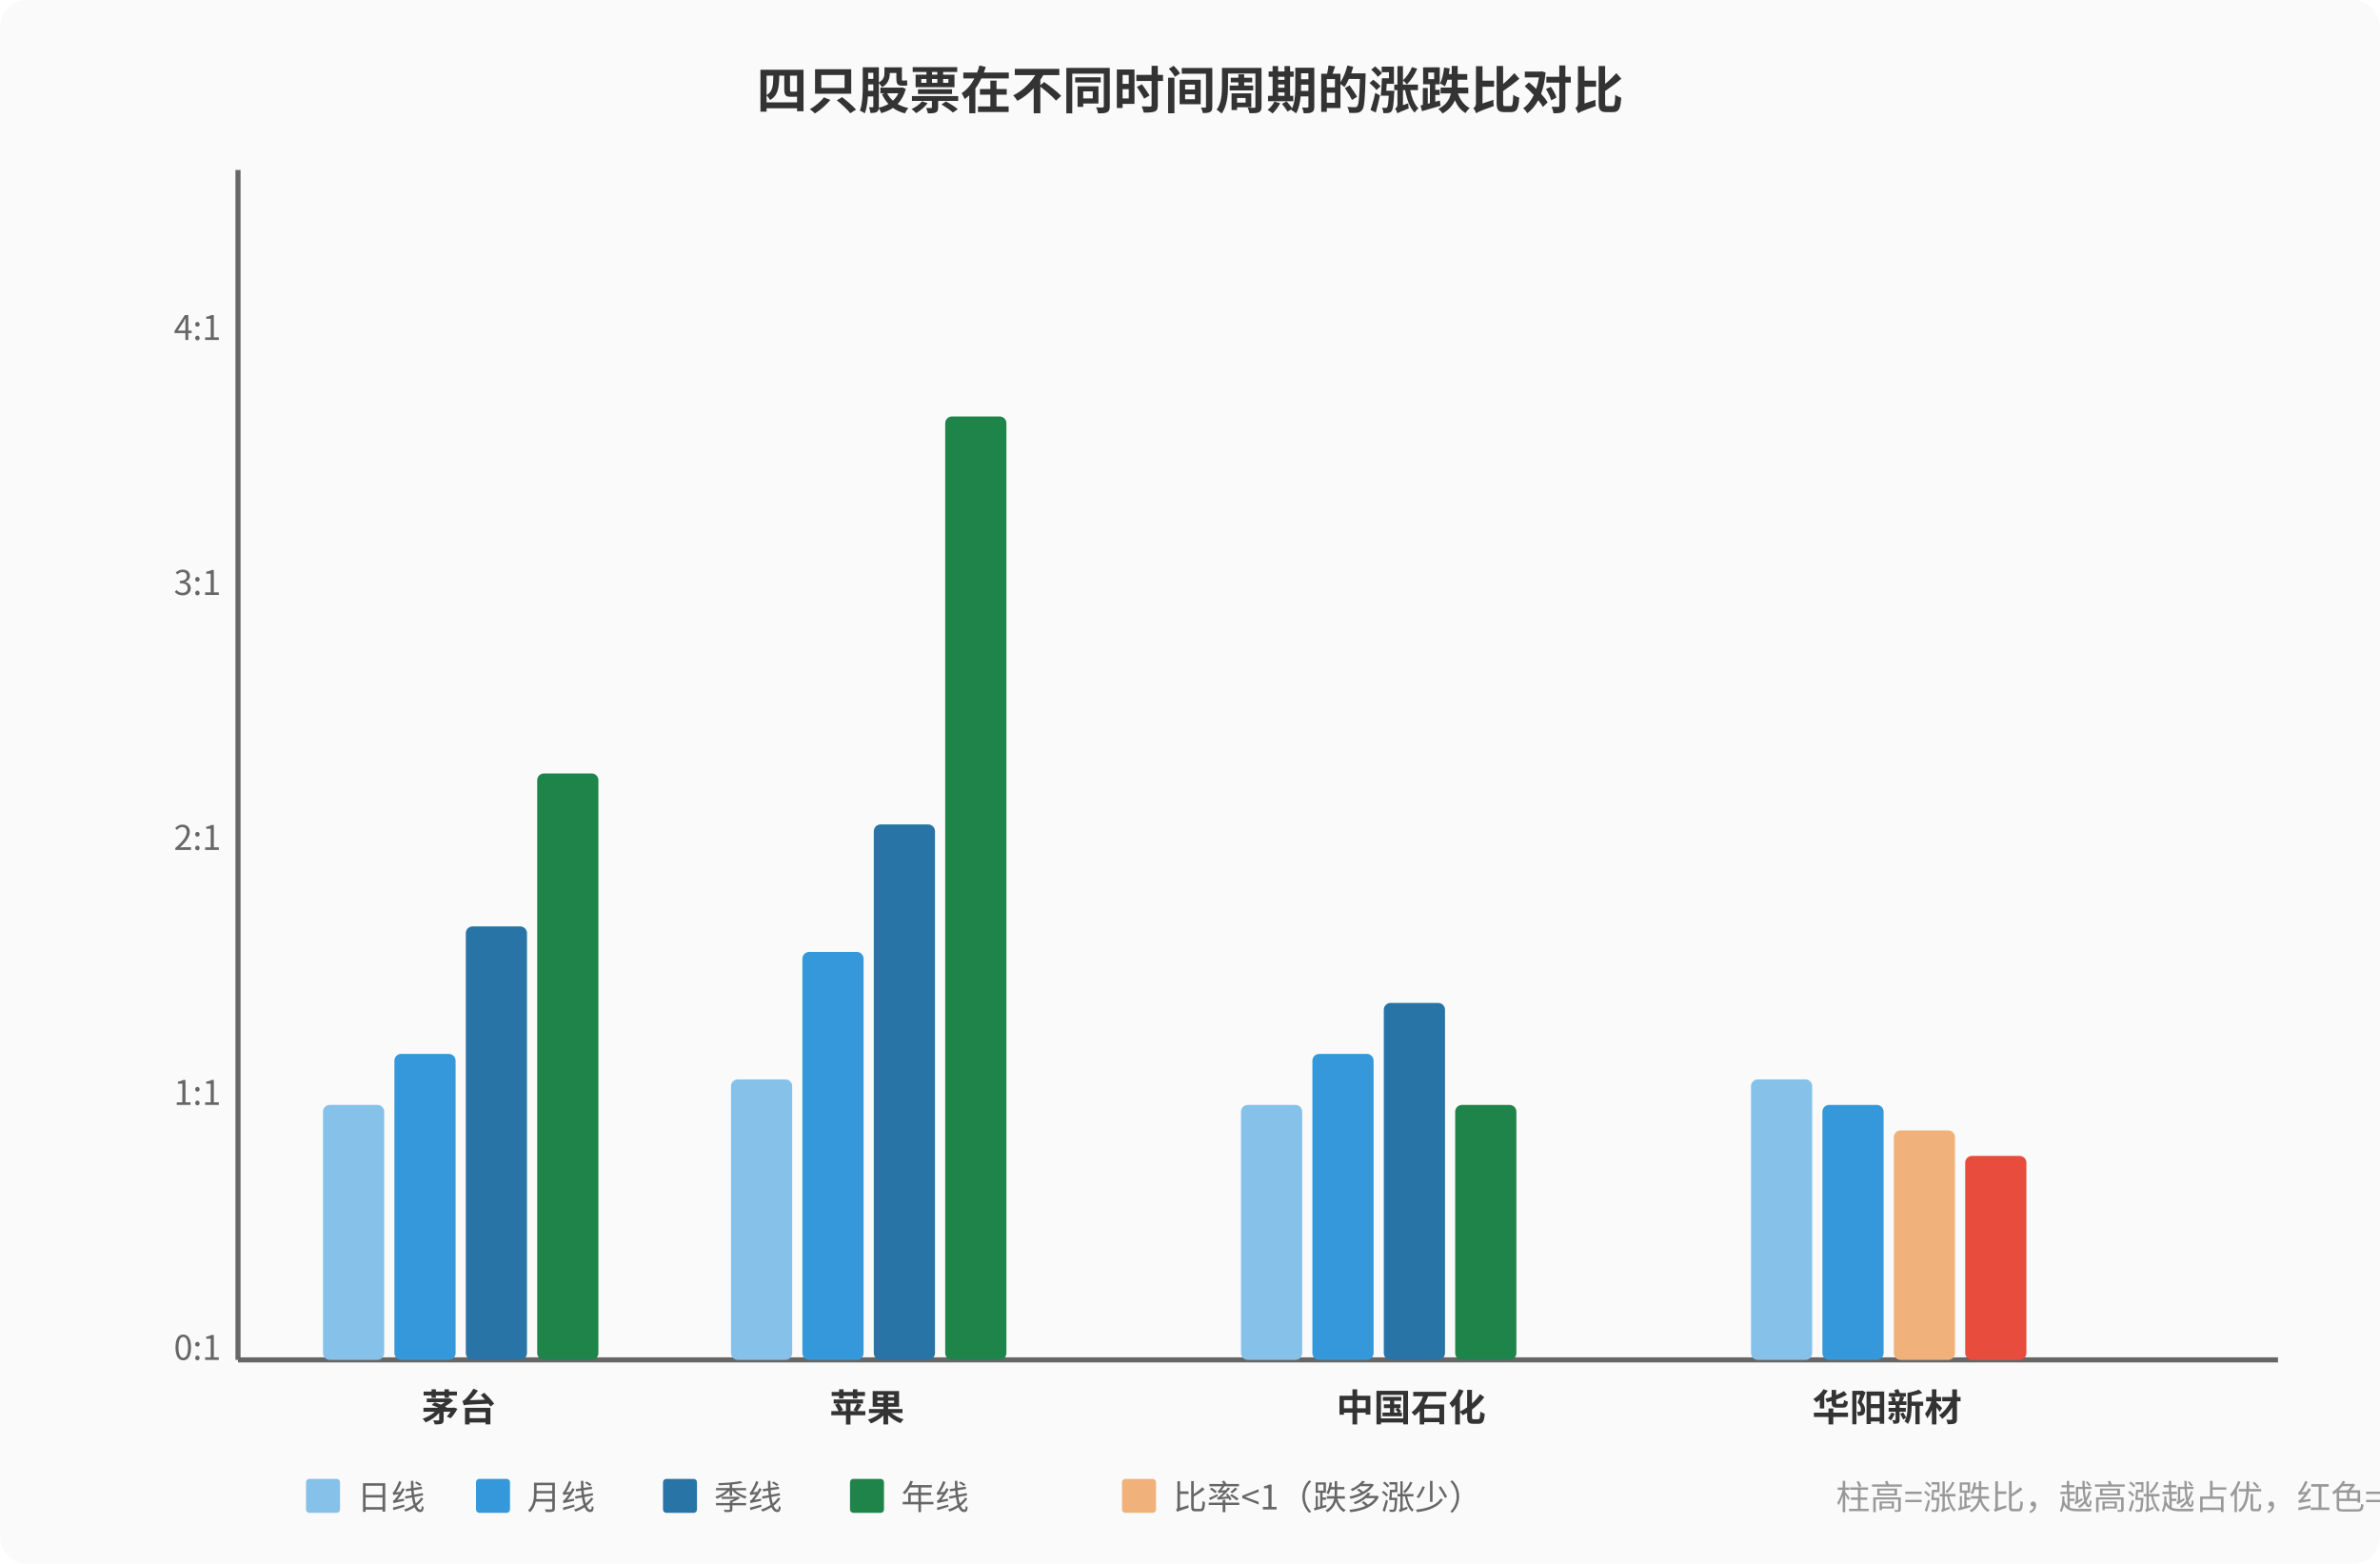
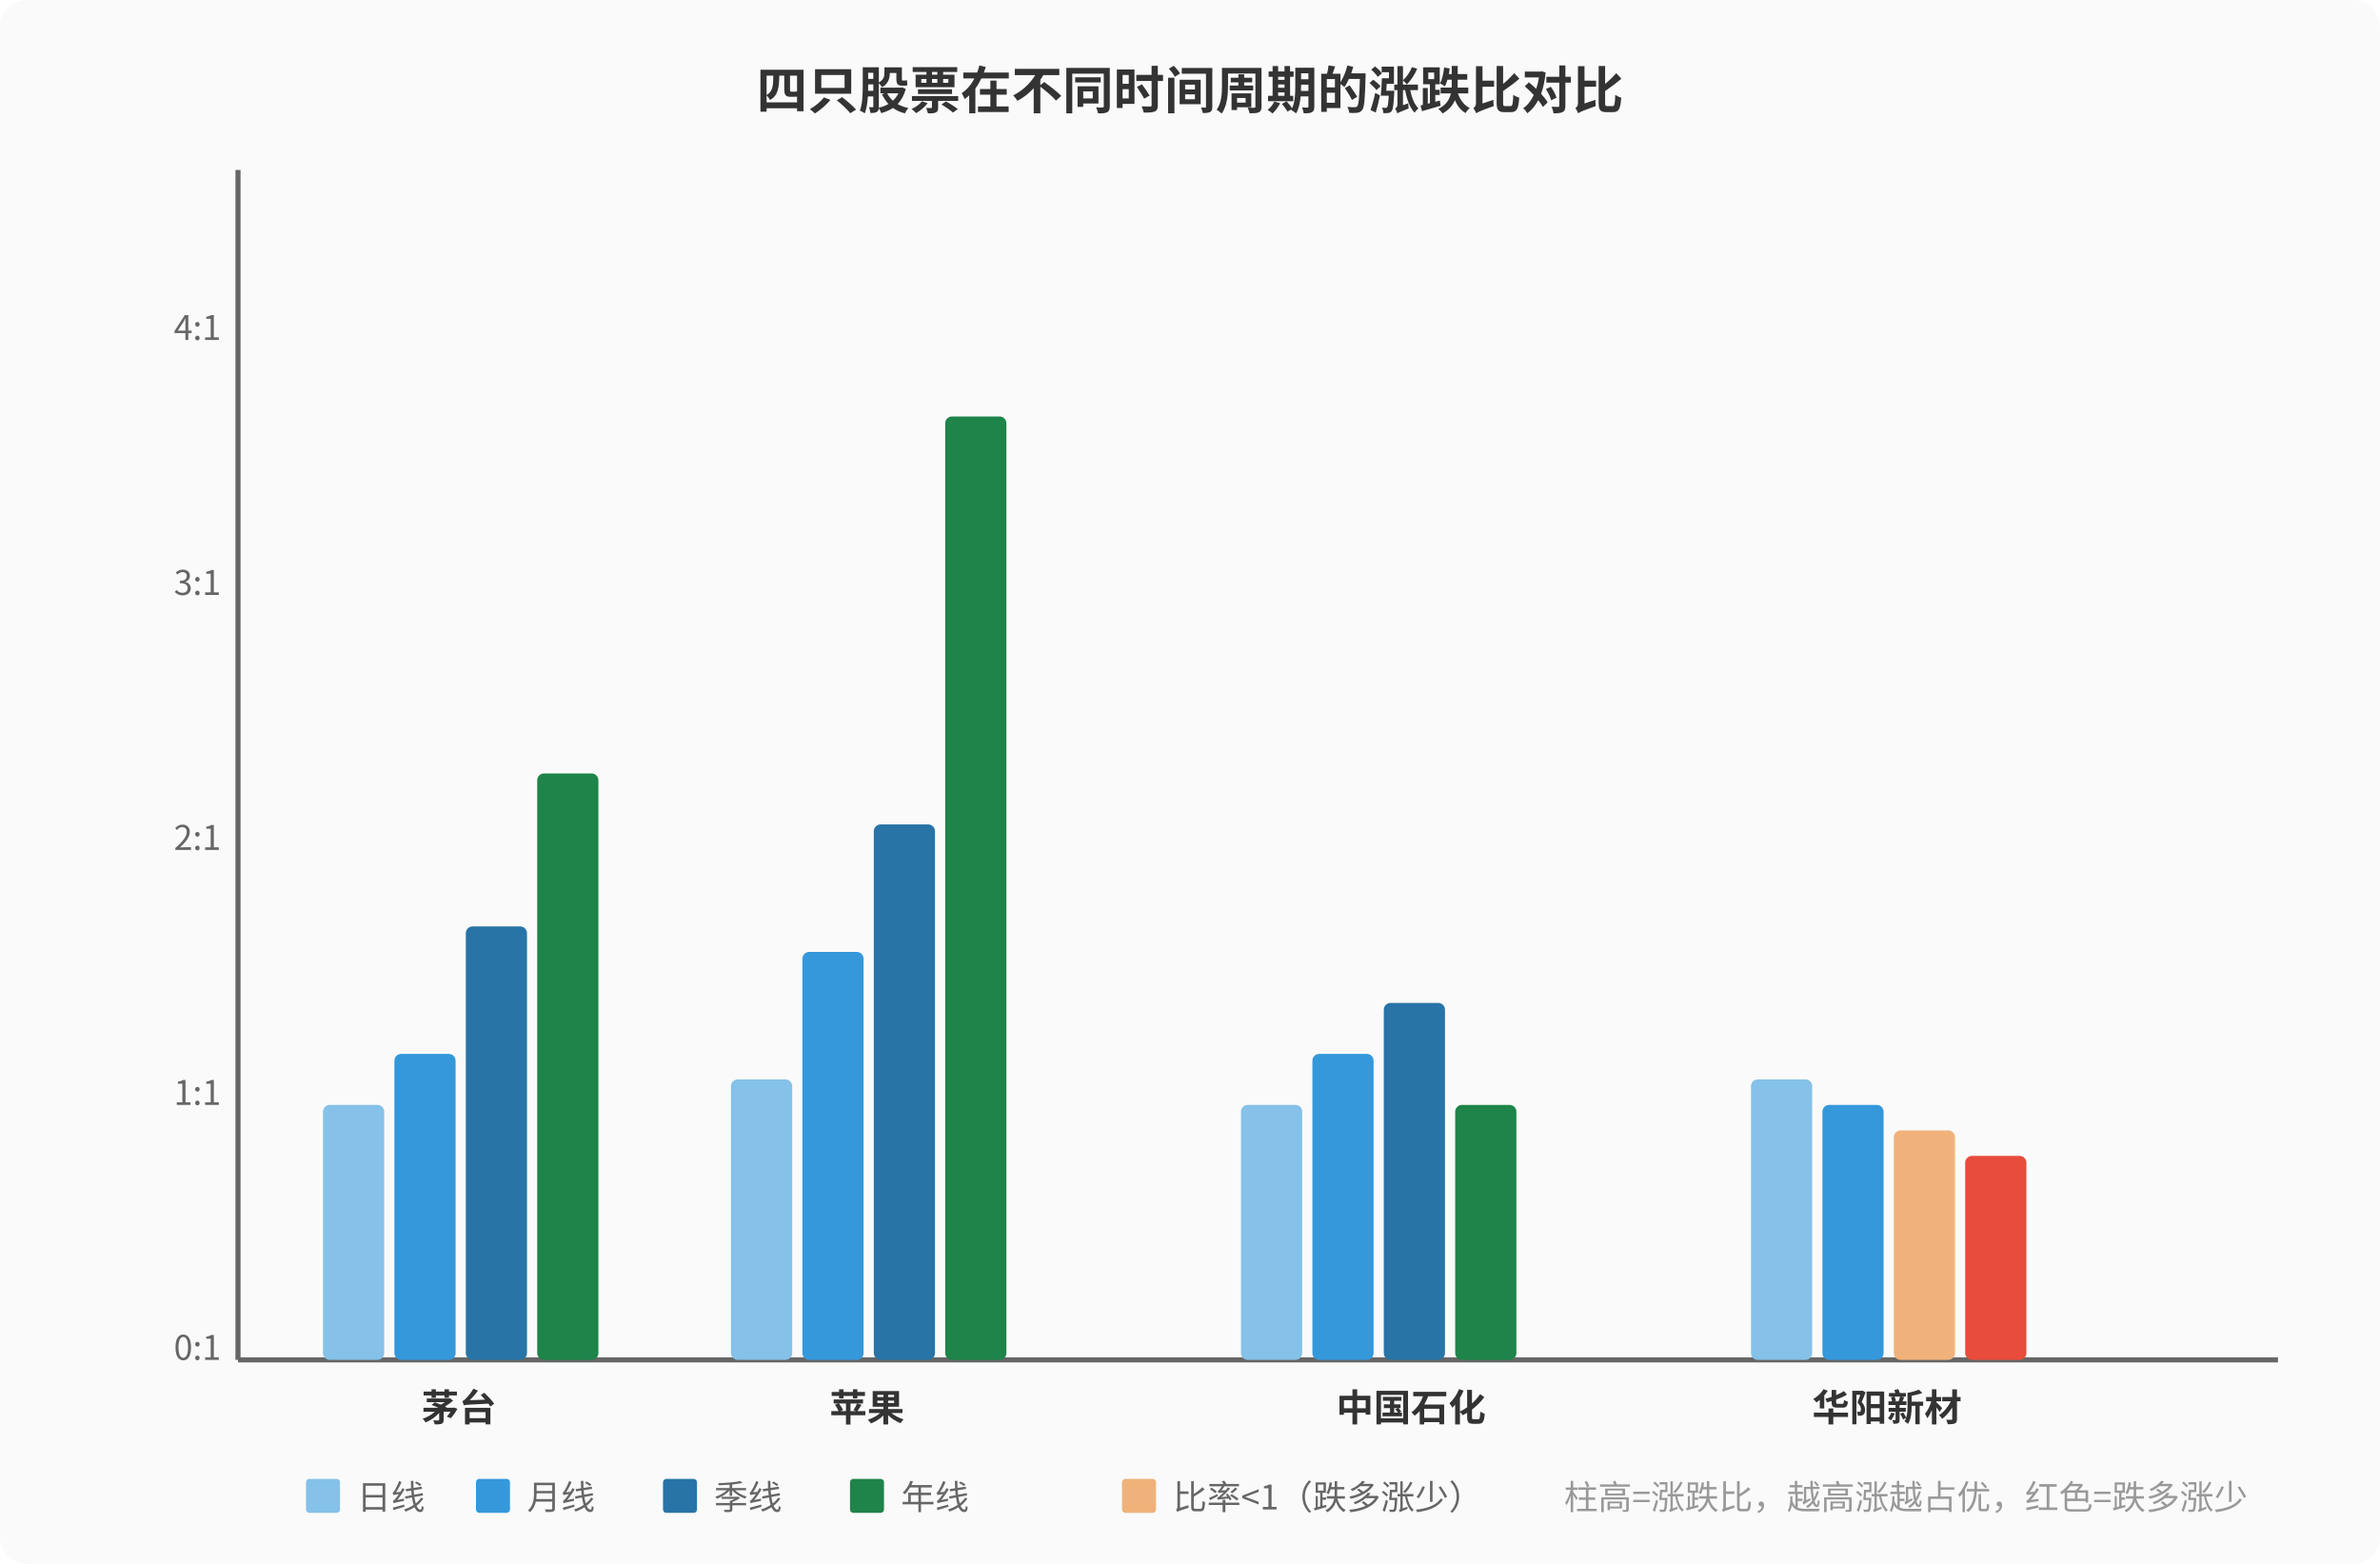
<svg xmlns="http://www.w3.org/2000/svg" viewBox="0 0 700 460" width="700" height="460">
  <defs>
    <style>
      text { font-family: "Noto Sans CJK SC", "WenQuanYi Micro Hei", sans-serif; }
    </style>
  </defs>
  <rect width="700" height="460" fill="#FAFAFA" rx="8" />
  <text x="350" y="32" text-anchor="middle" font-size="15" font-weight="bold" fill="#333">四只股票在不同时间周期的涨跌比对比</text>
  <line x1="70" y1="400" x2="670" y2="400" stroke="#666" stroke-width="1.5" />
  <line x1="70" y1="400" x2="70" y2="50" stroke="#666" stroke-width="1.5" />
  <text x="65" y="400" text-anchor="end" font-size="10" fill="#666">0:1</text>
  <text x="65" y="325" text-anchor="end" font-size="10" fill="#666">1:1</text>
  <text x="65" y="250" text-anchor="end" font-size="10" fill="#666">2:1</text>
  <text x="65" y="175" text-anchor="end" font-size="10" fill="#666">3:1</text>
  <text x="65" y="100" text-anchor="end" font-size="10" fill="#666">4:1</text>
  <rect x="95" y="325" width="18" height="75" fill="#85C1E9" rx="2" />
  <rect x="116" y="310" width="18" height="90" fill="#3498DB" rx="2" />
  <rect x="137" y="272.5" width="18" height="127.5" fill="#2874A6" rx="2" />
  <rect x="158" y="227.5" width="18" height="172.5" fill="#1E8449" rx="2" />
  <text x="135" y="418" text-anchor="middle" font-size="11" fill="#333" font-weight="bold">茅台</text>
  <rect x="215" y="317.5" width="18" height="82.5" fill="#85C1E9" rx="2" />
  <rect x="236" y="280" width="18" height="120" fill="#3498DB" rx="2" />
  <rect x="257" y="242.5" width="18" height="157.5" fill="#2874A6" rx="2" />
  <rect x="278" y="122.5" width="18" height="277.5" fill="#1E8449" rx="2" />
  <text x="255" y="418" text-anchor="middle" font-size="11" fill="#333" font-weight="bold">苹果</text>
  <rect x="365" y="325" width="18" height="75" fill="#85C1E9" rx="2" />
  <rect x="386" y="310" width="18" height="90" fill="#3498DB" rx="2" />
  <rect x="407" y="295" width="18" height="105" fill="#2874A6" rx="2" />
  <rect x="428" y="325" width="18" height="75" fill="#1E8449" rx="2" />
  <text x="415" y="418" text-anchor="middle" font-size="11" fill="#333" font-weight="bold">中国石化</text>
  <rect x="515" y="317.5" width="18" height="82.5" fill="#85C1E9" rx="2" />
  <rect x="536" y="325" width="18" height="75" fill="#3498DB" rx="2" />
  <rect x="557" y="332.5" width="18" height="67.5" fill="#F0B27A" rx="2" />
  <rect x="578" y="340" width="18" height="60" fill="#E74C3C" rx="2" />
  <text x="555" y="418" text-anchor="middle" font-size="11" fill="#333" font-weight="bold">华阳新材</text>
  <rect x="90" y="435" width="10" height="10" fill="#85C1E9" rx="1" />
  <text x="105" y="444" font-size="10" fill="#666">日线</text>
  <rect x="140" y="435" width="10" height="10" fill="#3498DB" rx="1" />
  <text x="155" y="444" font-size="10" fill="#666">月线</text>
  <rect x="195" y="435" width="10" height="10" fill="#2874A6" rx="1" />
  <text x="210" y="444" font-size="10" fill="#666">季线</text>
  <rect x="250" y="435" width="10" height="10" fill="#1E8449" rx="1" />
  <text x="265" y="444" font-size="10" fill="#666">年线</text>
  <rect x="330" y="435" width="10" height="10" fill="#F0B27A" rx="1" />
  <text x="345" y="444" font-size="10" fill="#666">比率&lt;1（跌多涨少）</text>
-   <text x="540" y="444" font-size="10" fill="#999">柱高=涨跌比，越高涨越占优，红色=跌多涨少</text>
+   <text x="460" y="444" font-size="10" fill="#999">柱高=涨跌比，越高涨越占优，红色=跌多涨少</text>
</svg>
